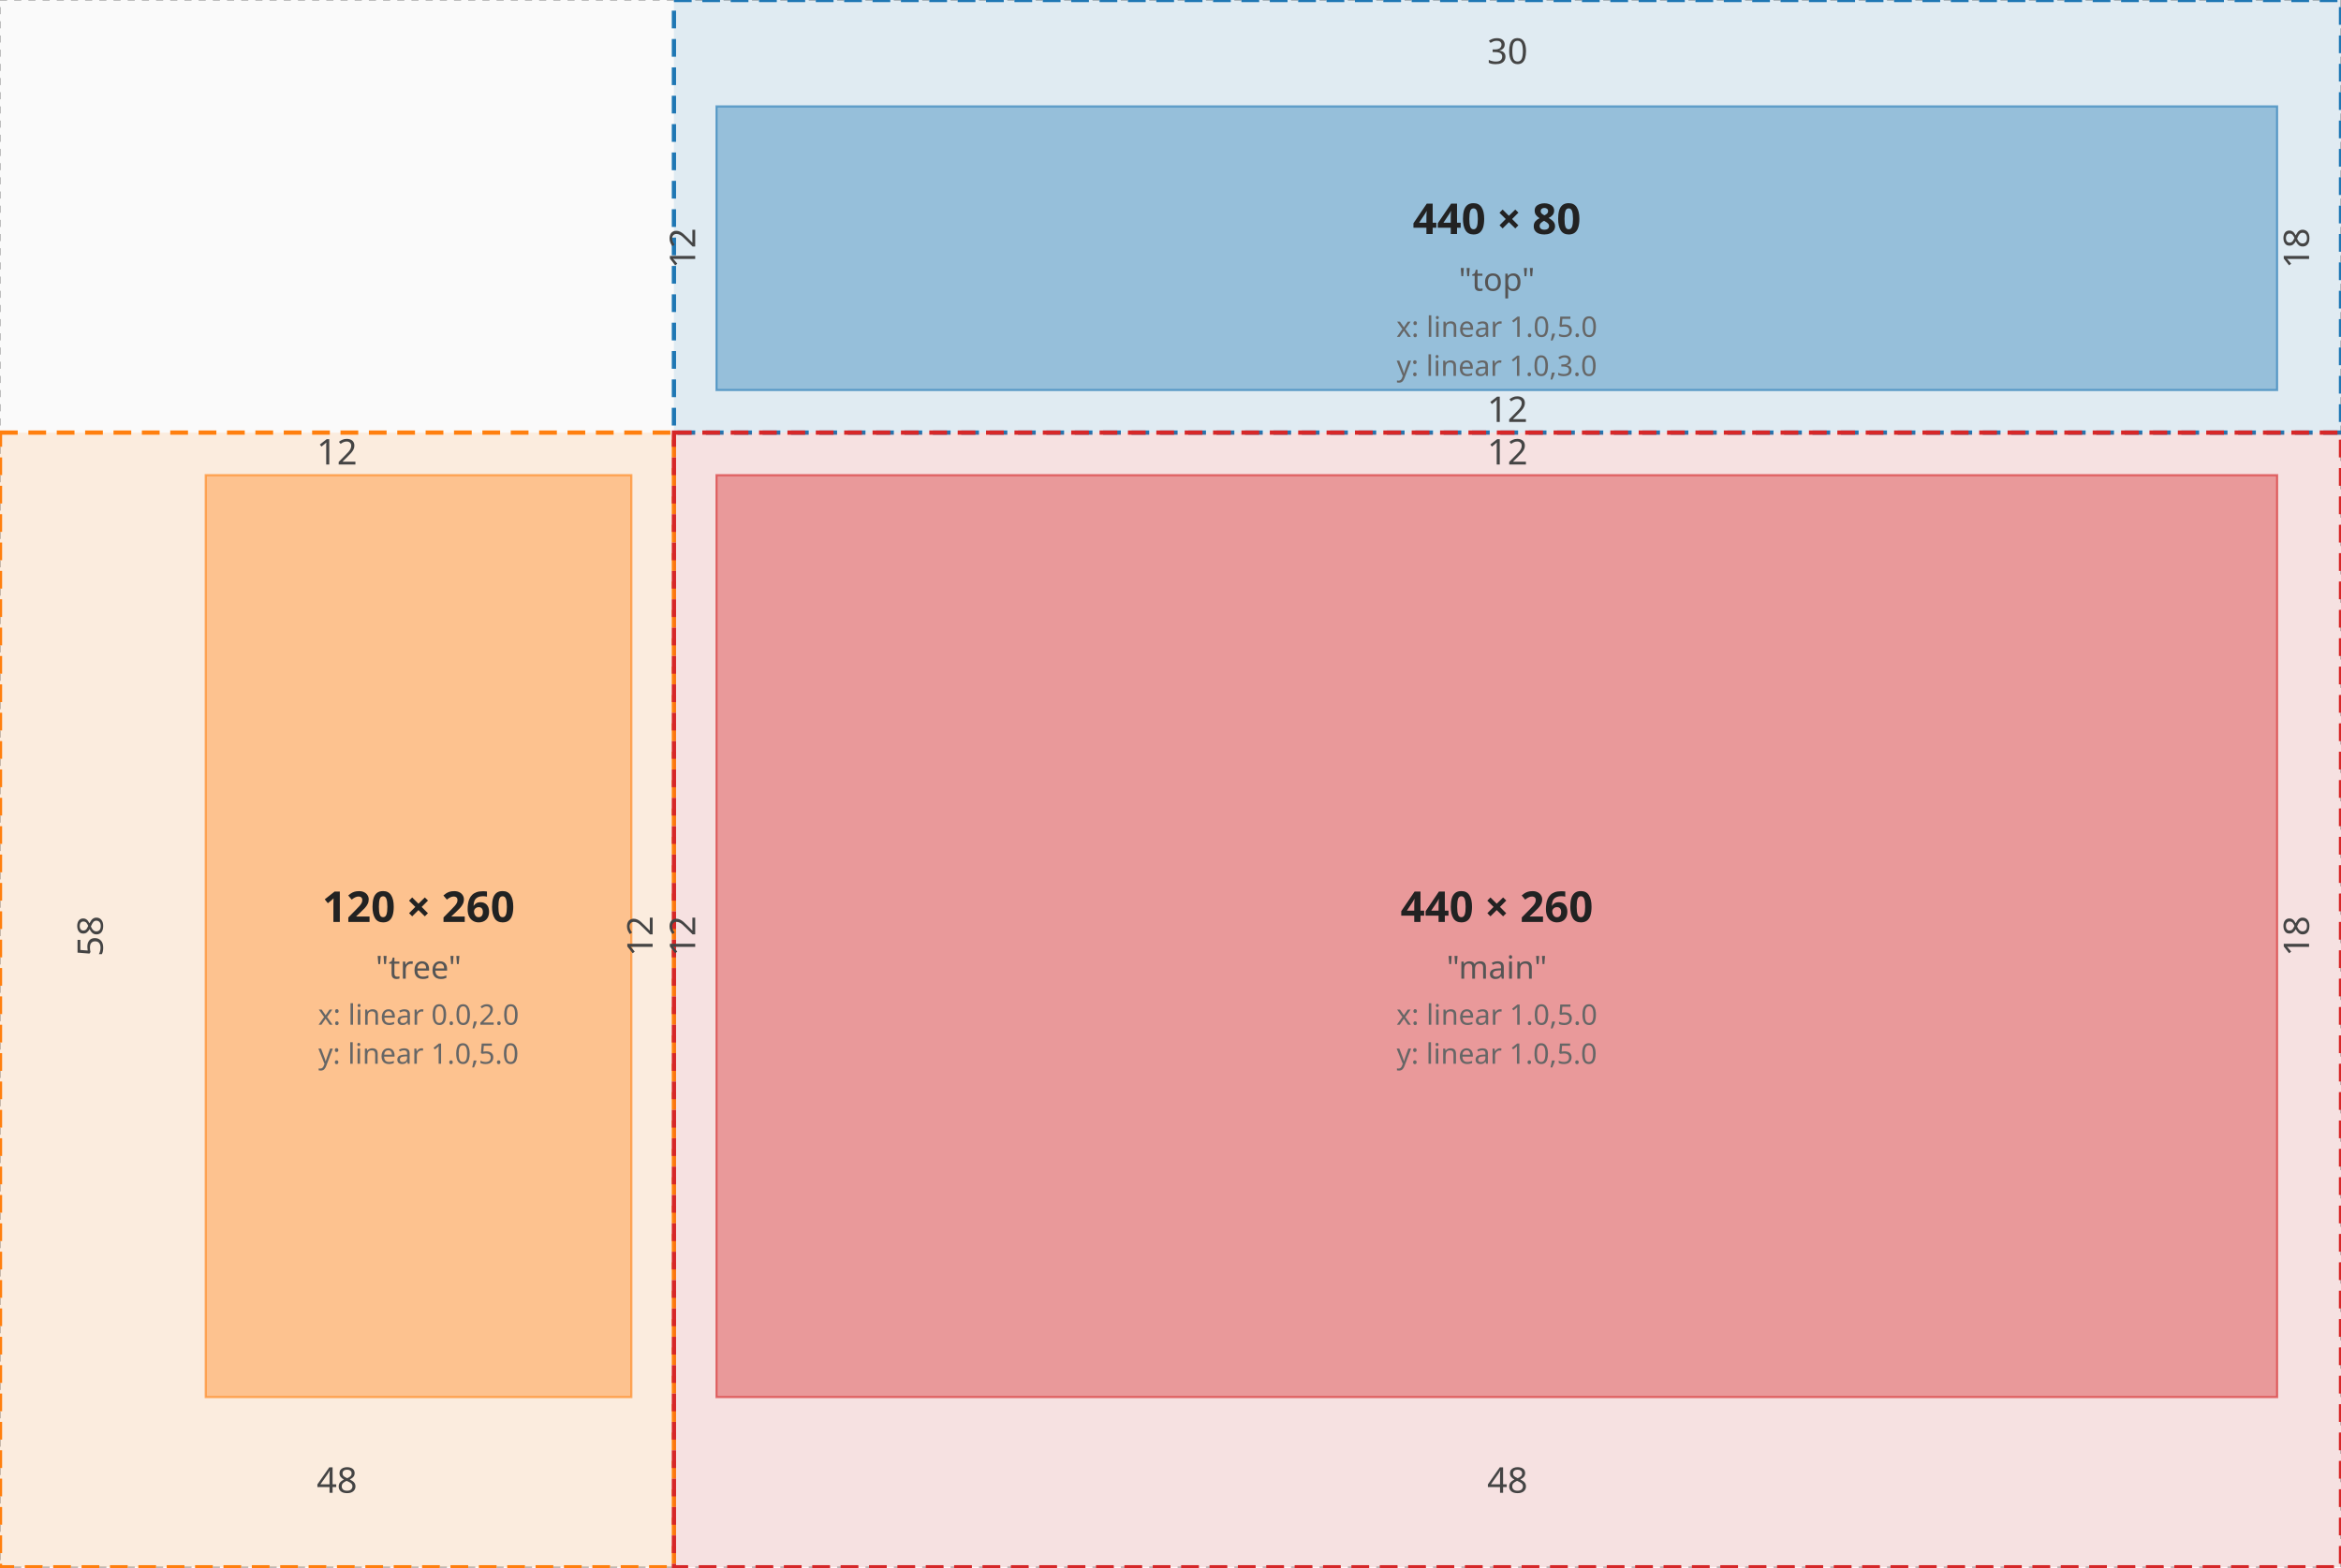
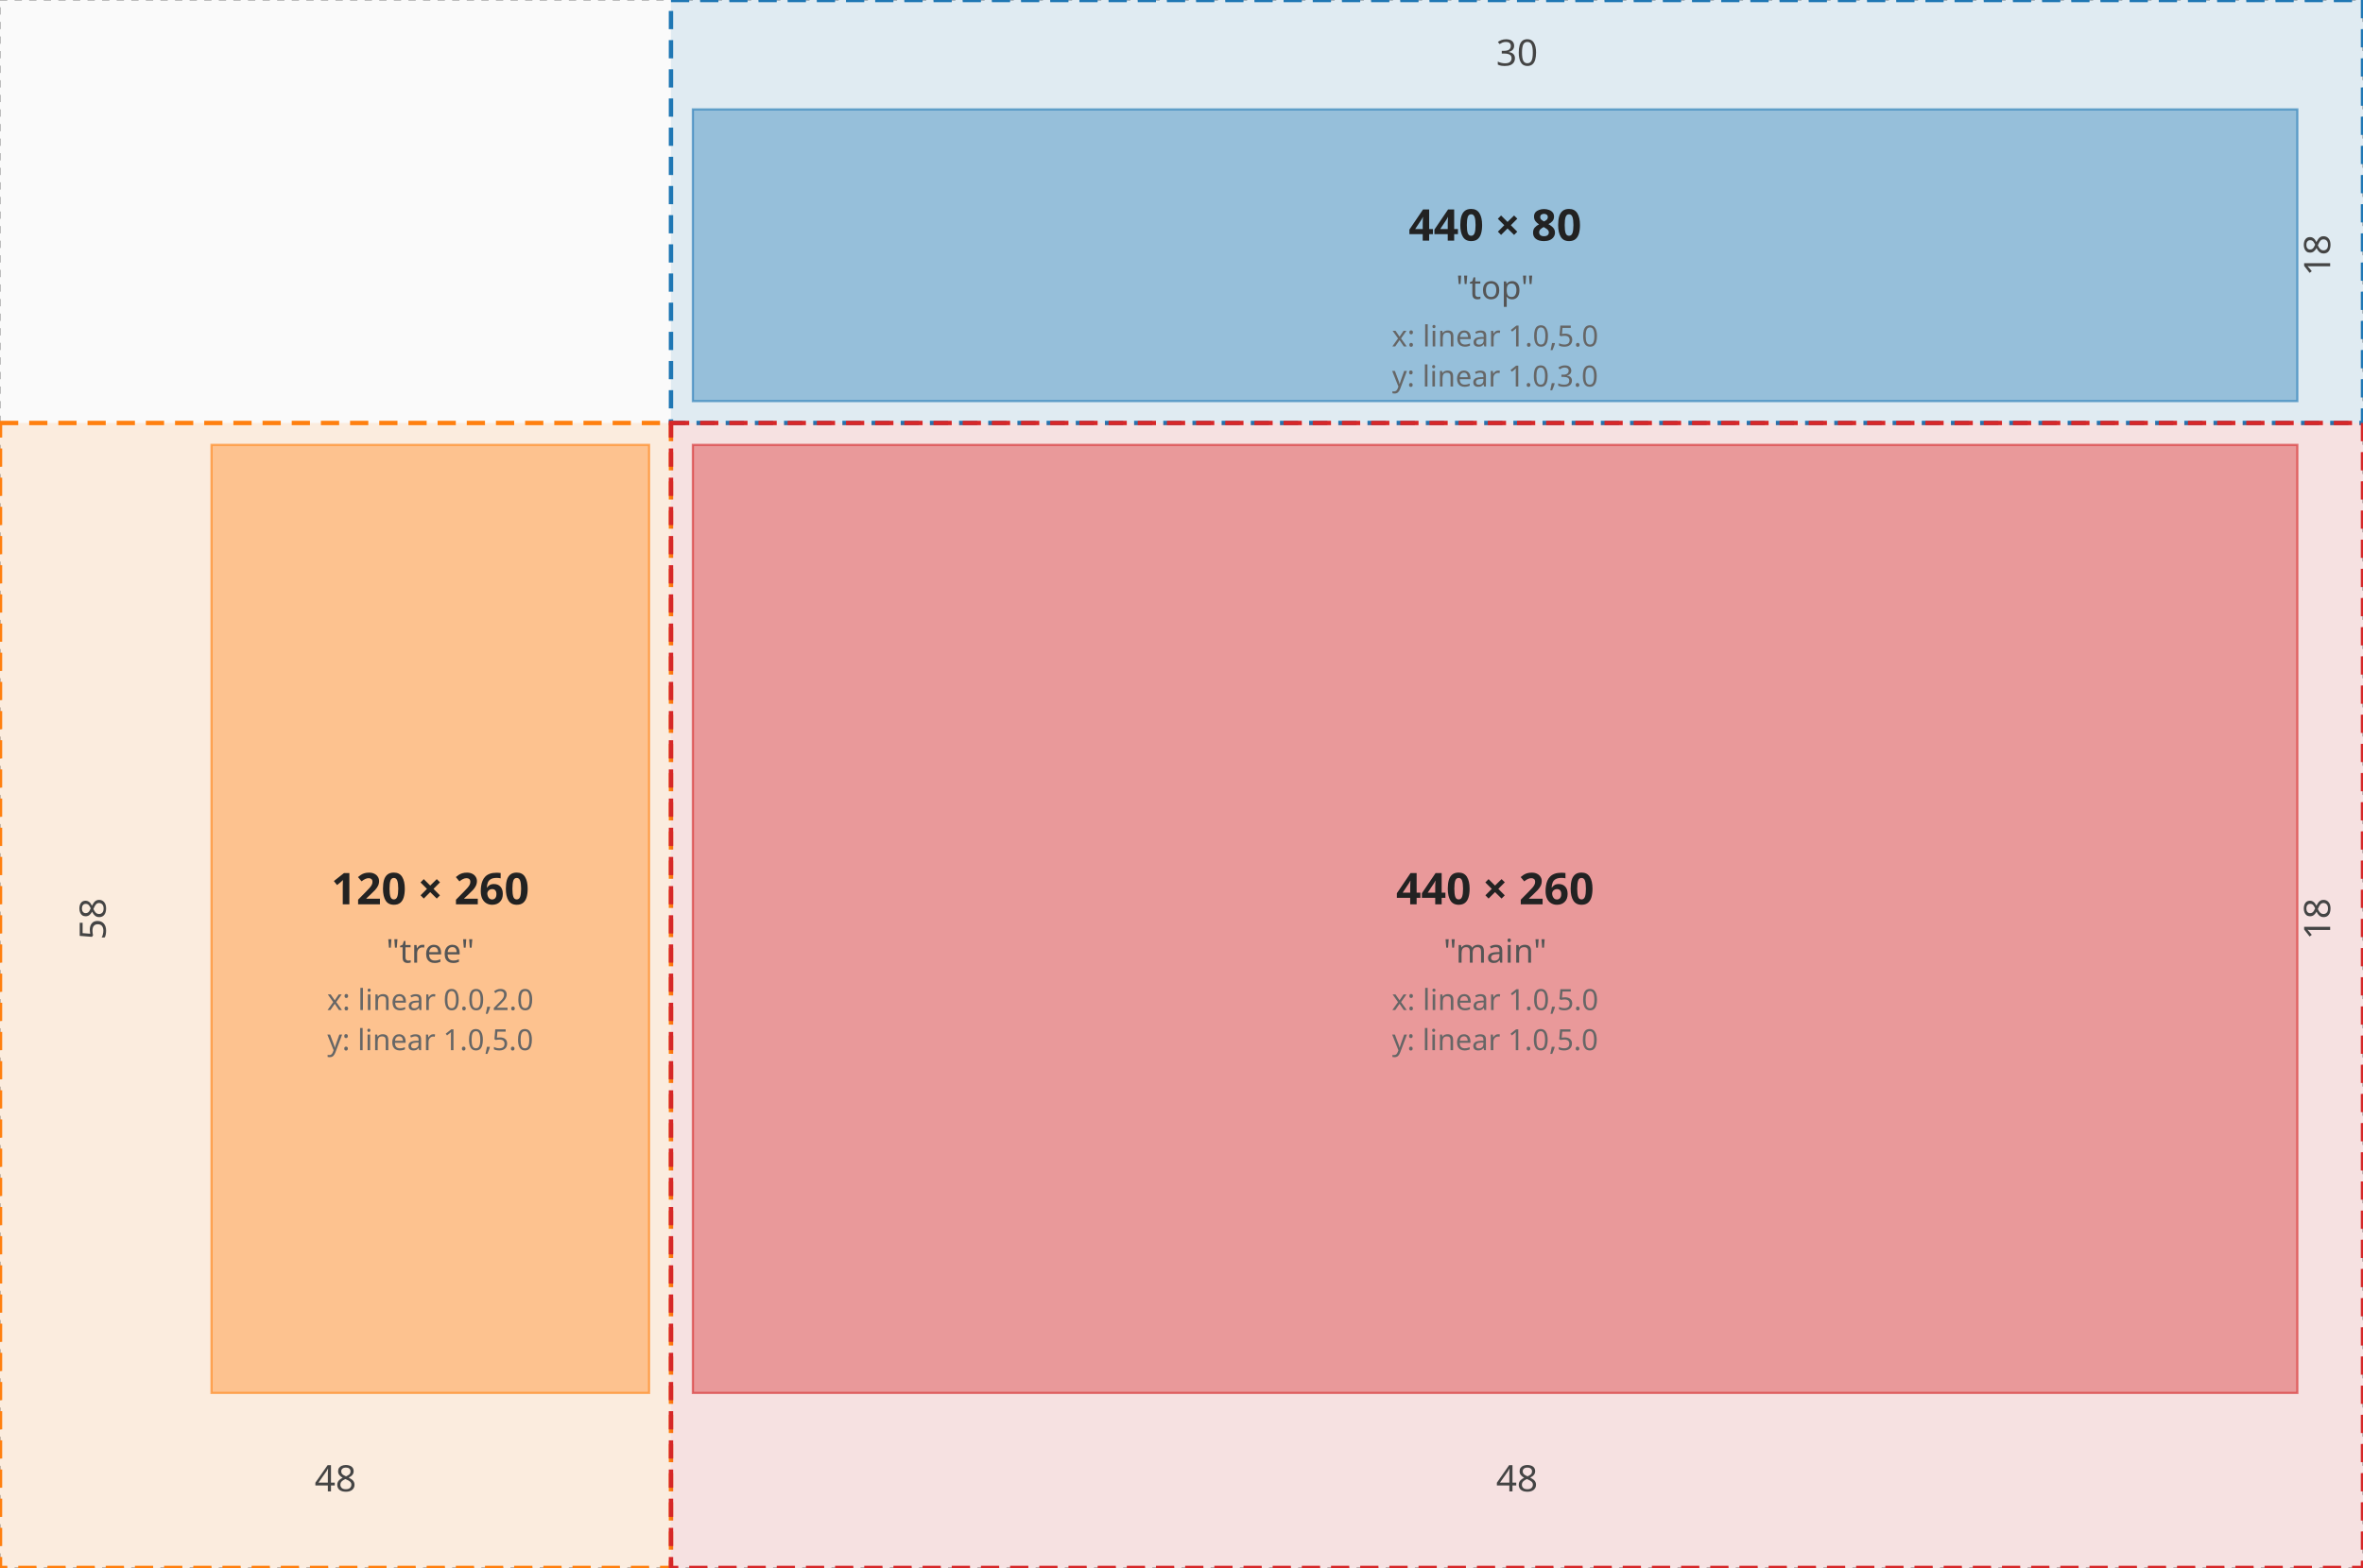
- <svg xmlns="http://www.w3.org/2000/svg" width="660" height="442" viewBox="0 0 660 442">
+ <svg xmlns="http://www.w3.org/2000/svg" width="648" height="430" viewBox="0 0 648 430">
  <g font-family="sans-serif">
-     <rect x="0" y="0" width="660" height="442" fill="#fafafa" />
+     <rect x="0" y="0" width="648" height="430" fill="#fafafa" />
    <defs>
      <pattern id="plotlet-gap-hatch" patternUnits="userSpaceOnUse" width="6" height="6" patternTransform="rotate(45)">
        <rect width="6" height="6" fill="#666" fill-opacity="0.06" />
        <line x1="0" y1="0" x2="0" y2="6" stroke="#666" stroke-opacity="0.45" stroke-width="1" />
      </pattern>
    </defs>
-     <rect x="0" y="0" width="660" height="442" fill="none" stroke="#bbb" stroke-width="0.5" stroke-dasharray="2,2" />
-     <rect x="190" y="0" width="470" height="122" fill="#1f77b4" fill-opacity="0.12" stroke="#1f77b4" stroke-width="1.2" stroke-dasharray="5,3" />
-     <rect x="202" y="30" width="440" height="80" fill="#1f77b4" fill-opacity="0.38" stroke="#1f77b4" stroke-width="0.6" stroke-opacity="0.6" />
-     <text x="425.0" y="18.0" text-anchor="middle" font-size="10" fill="#444">30</text>
-     <text x="425.0" y="119.0" text-anchor="middle" font-size="10" fill="#444">12</text>
-     <text x="196.0" y="70.0" text-anchor="middle" font-size="10" fill="#444" transform="rotate(-90 196.0 70.0)">12</text>
-     <text x="651.0" y="70.0" text-anchor="middle" font-size="10" fill="#444" transform="rotate(-90 651.0 70.0)">18</text>
-     <text x="422.0" y="66.0" text-anchor="middle" font-size="12" fill="#222" font-weight="bold">440 × 80</text>
-     <text x="422.0" y="82.0" text-anchor="middle" font-size="9" fill="#555">"top"</text>
-     <text x="422.0" y="95.0" text-anchor="middle" font-size="8" fill="#666">x: linear 1.0,5.0</text>
-     <text x="422.0" y="106.0" text-anchor="middle" font-size="8" fill="#666">y: linear 1.0,3.0</text>
-     <rect x="0" y="122" width="190" height="320" fill="#ff7f0e" fill-opacity="0.12" stroke="#ff7f0e" stroke-width="1.2" stroke-dasharray="5,3" />
-     <rect x="58" y="134" width="120" height="260" fill="#ff7f0e" fill-opacity="0.38" stroke="#ff7f0e" stroke-width="0.6" stroke-opacity="0.6" />
-     <text x="95.0" y="131.0" text-anchor="middle" font-size="10" fill="#444">12</text>
-     <text x="95.0" y="421.0" text-anchor="middle" font-size="10" fill="#444">48</text>
-     <text x="29.0" y="264.0" text-anchor="middle" font-size="10" fill="#444" transform="rotate(-90 29.0 264.0)">58</text>
-     <text x="184.0" y="264.0" text-anchor="middle" font-size="10" fill="#444" transform="rotate(-90 184.0 264.0)">12</text>
-     <text x="118.0" y="260.0" text-anchor="middle" font-size="12" fill="#222" font-weight="bold">120 × 260</text>
-     <text x="118.0" y="276.0" text-anchor="middle" font-size="9" fill="#555">"tree"</text>
-     <text x="118.0" y="289.0" text-anchor="middle" font-size="8" fill="#666">x: linear 0.0,2.0</text>
-     <text x="118.0" y="300.0" text-anchor="middle" font-size="8" fill="#666">y: linear 1.0,5.0</text>
-     <rect x="190" y="122" width="470" height="320" fill="#d62728" fill-opacity="0.12" stroke="#d62728" stroke-width="1.2" stroke-dasharray="5,3" />
-     <rect x="202" y="134" width="440" height="260" fill="#d62728" fill-opacity="0.38" stroke="#d62728" stroke-width="0.6" stroke-opacity="0.6" />
-     <text x="425.0" y="131.0" text-anchor="middle" font-size="10" fill="#444">12</text>
-     <text x="425.0" y="421.0" text-anchor="middle" font-size="10" fill="#444">48</text>
-     <text x="196.0" y="264.0" text-anchor="middle" font-size="10" fill="#444" transform="rotate(-90 196.0 264.0)">12</text>
-     <text x="651.0" y="264.0" text-anchor="middle" font-size="10" fill="#444" transform="rotate(-90 651.0 264.0)">18</text>
-     <text x="422.0" y="260.0" text-anchor="middle" font-size="12" fill="#222" font-weight="bold">440 × 260</text>
-     <text x="422.0" y="276.0" text-anchor="middle" font-size="9" fill="#555">"main"</text>
-     <text x="422.0" y="289.0" text-anchor="middle" font-size="8" fill="#666">x: linear 1.0,5.0</text>
-     <text x="422.0" y="300.0" text-anchor="middle" font-size="8" fill="#666">y: linear 1.0,5.0</text>
+     <rect x="0" y="0" width="648" height="430" fill="none" stroke="#bbb" stroke-width="0.5" stroke-dasharray="2,2" />
+     <rect x="184" y="0" width="464" height="116" fill="#1f77b4" fill-opacity="0.12" stroke="#1f77b4" stroke-width="1.2" stroke-dasharray="5,3" />
+     <rect x="190" y="30" width="440" height="80" fill="#1f77b4" fill-opacity="0.38" stroke="#1f77b4" stroke-width="0.6" stroke-opacity="0.6" />
+     <text x="416.0" y="18.0" text-anchor="middle" font-size="10" fill="#444">30</text>
+     <text x="639.0" y="70.0" text-anchor="middle" font-size="10" fill="#444" transform="rotate(-90 639.0 70.0)">18</text>
+     <text x="410.0" y="66.0" text-anchor="middle" font-size="12" fill="#222" font-weight="bold">440 × 80</text>
+     <text x="410.0" y="82.0" text-anchor="middle" font-size="9" fill="#555">"top"</text>
+     <text x="410.0" y="95.0" text-anchor="middle" font-size="8" fill="#666">x: linear 1.0,5.0</text>
+     <text x="410.0" y="106.0" text-anchor="middle" font-size="8" fill="#666">y: linear 1.0,3.0</text>
+     <rect x="0" y="116" width="184" height="314" fill="#ff7f0e" fill-opacity="0.12" stroke="#ff7f0e" stroke-width="1.2" stroke-dasharray="5,3" />
+     <rect x="58" y="122" width="120" height="260" fill="#ff7f0e" fill-opacity="0.38" stroke="#ff7f0e" stroke-width="0.6" stroke-opacity="0.6" />
+     <text x="92.0" y="409.0" text-anchor="middle" font-size="10" fill="#444">48</text>
+     <text x="29.0" y="252.0" text-anchor="middle" font-size="10" fill="#444" transform="rotate(-90 29.0 252.0)">58</text>
+     <text x="118.0" y="248.0" text-anchor="middle" font-size="12" fill="#222" font-weight="bold">120 × 260</text>
+     <text x="118.0" y="264.0" text-anchor="middle" font-size="9" fill="#555">"tree"</text>
+     <text x="118.0" y="277.0" text-anchor="middle" font-size="8" fill="#666">x: linear 0.0,2.0</text>
+     <text x="118.0" y="288.0" text-anchor="middle" font-size="8" fill="#666">y: linear 1.0,5.0</text>
+     <rect x="184" y="116" width="464" height="314" fill="#d62728" fill-opacity="0.12" stroke="#d62728" stroke-width="1.2" stroke-dasharray="5,3" />
+     <rect x="190" y="122" width="440" height="260" fill="#d62728" fill-opacity="0.38" stroke="#d62728" stroke-width="0.6" stroke-opacity="0.6" />
+     <text x="416.0" y="409.0" text-anchor="middle" font-size="10" fill="#444">48</text>
+     <text x="639.0" y="252.0" text-anchor="middle" font-size="10" fill="#444" transform="rotate(-90 639.0 252.0)">18</text>
+     <text x="410.0" y="248.0" text-anchor="middle" font-size="12" fill="#222" font-weight="bold">440 × 260</text>
+     <text x="410.0" y="264.0" text-anchor="middle" font-size="9" fill="#555">"main"</text>
+     <text x="410.0" y="277.0" text-anchor="middle" font-size="8" fill="#666">x: linear 1.0,5.0</text>
+     <text x="410.0" y="288.0" text-anchor="middle" font-size="8" fill="#666">y: linear 1.0,5.0</text>
  </g>
</svg>
